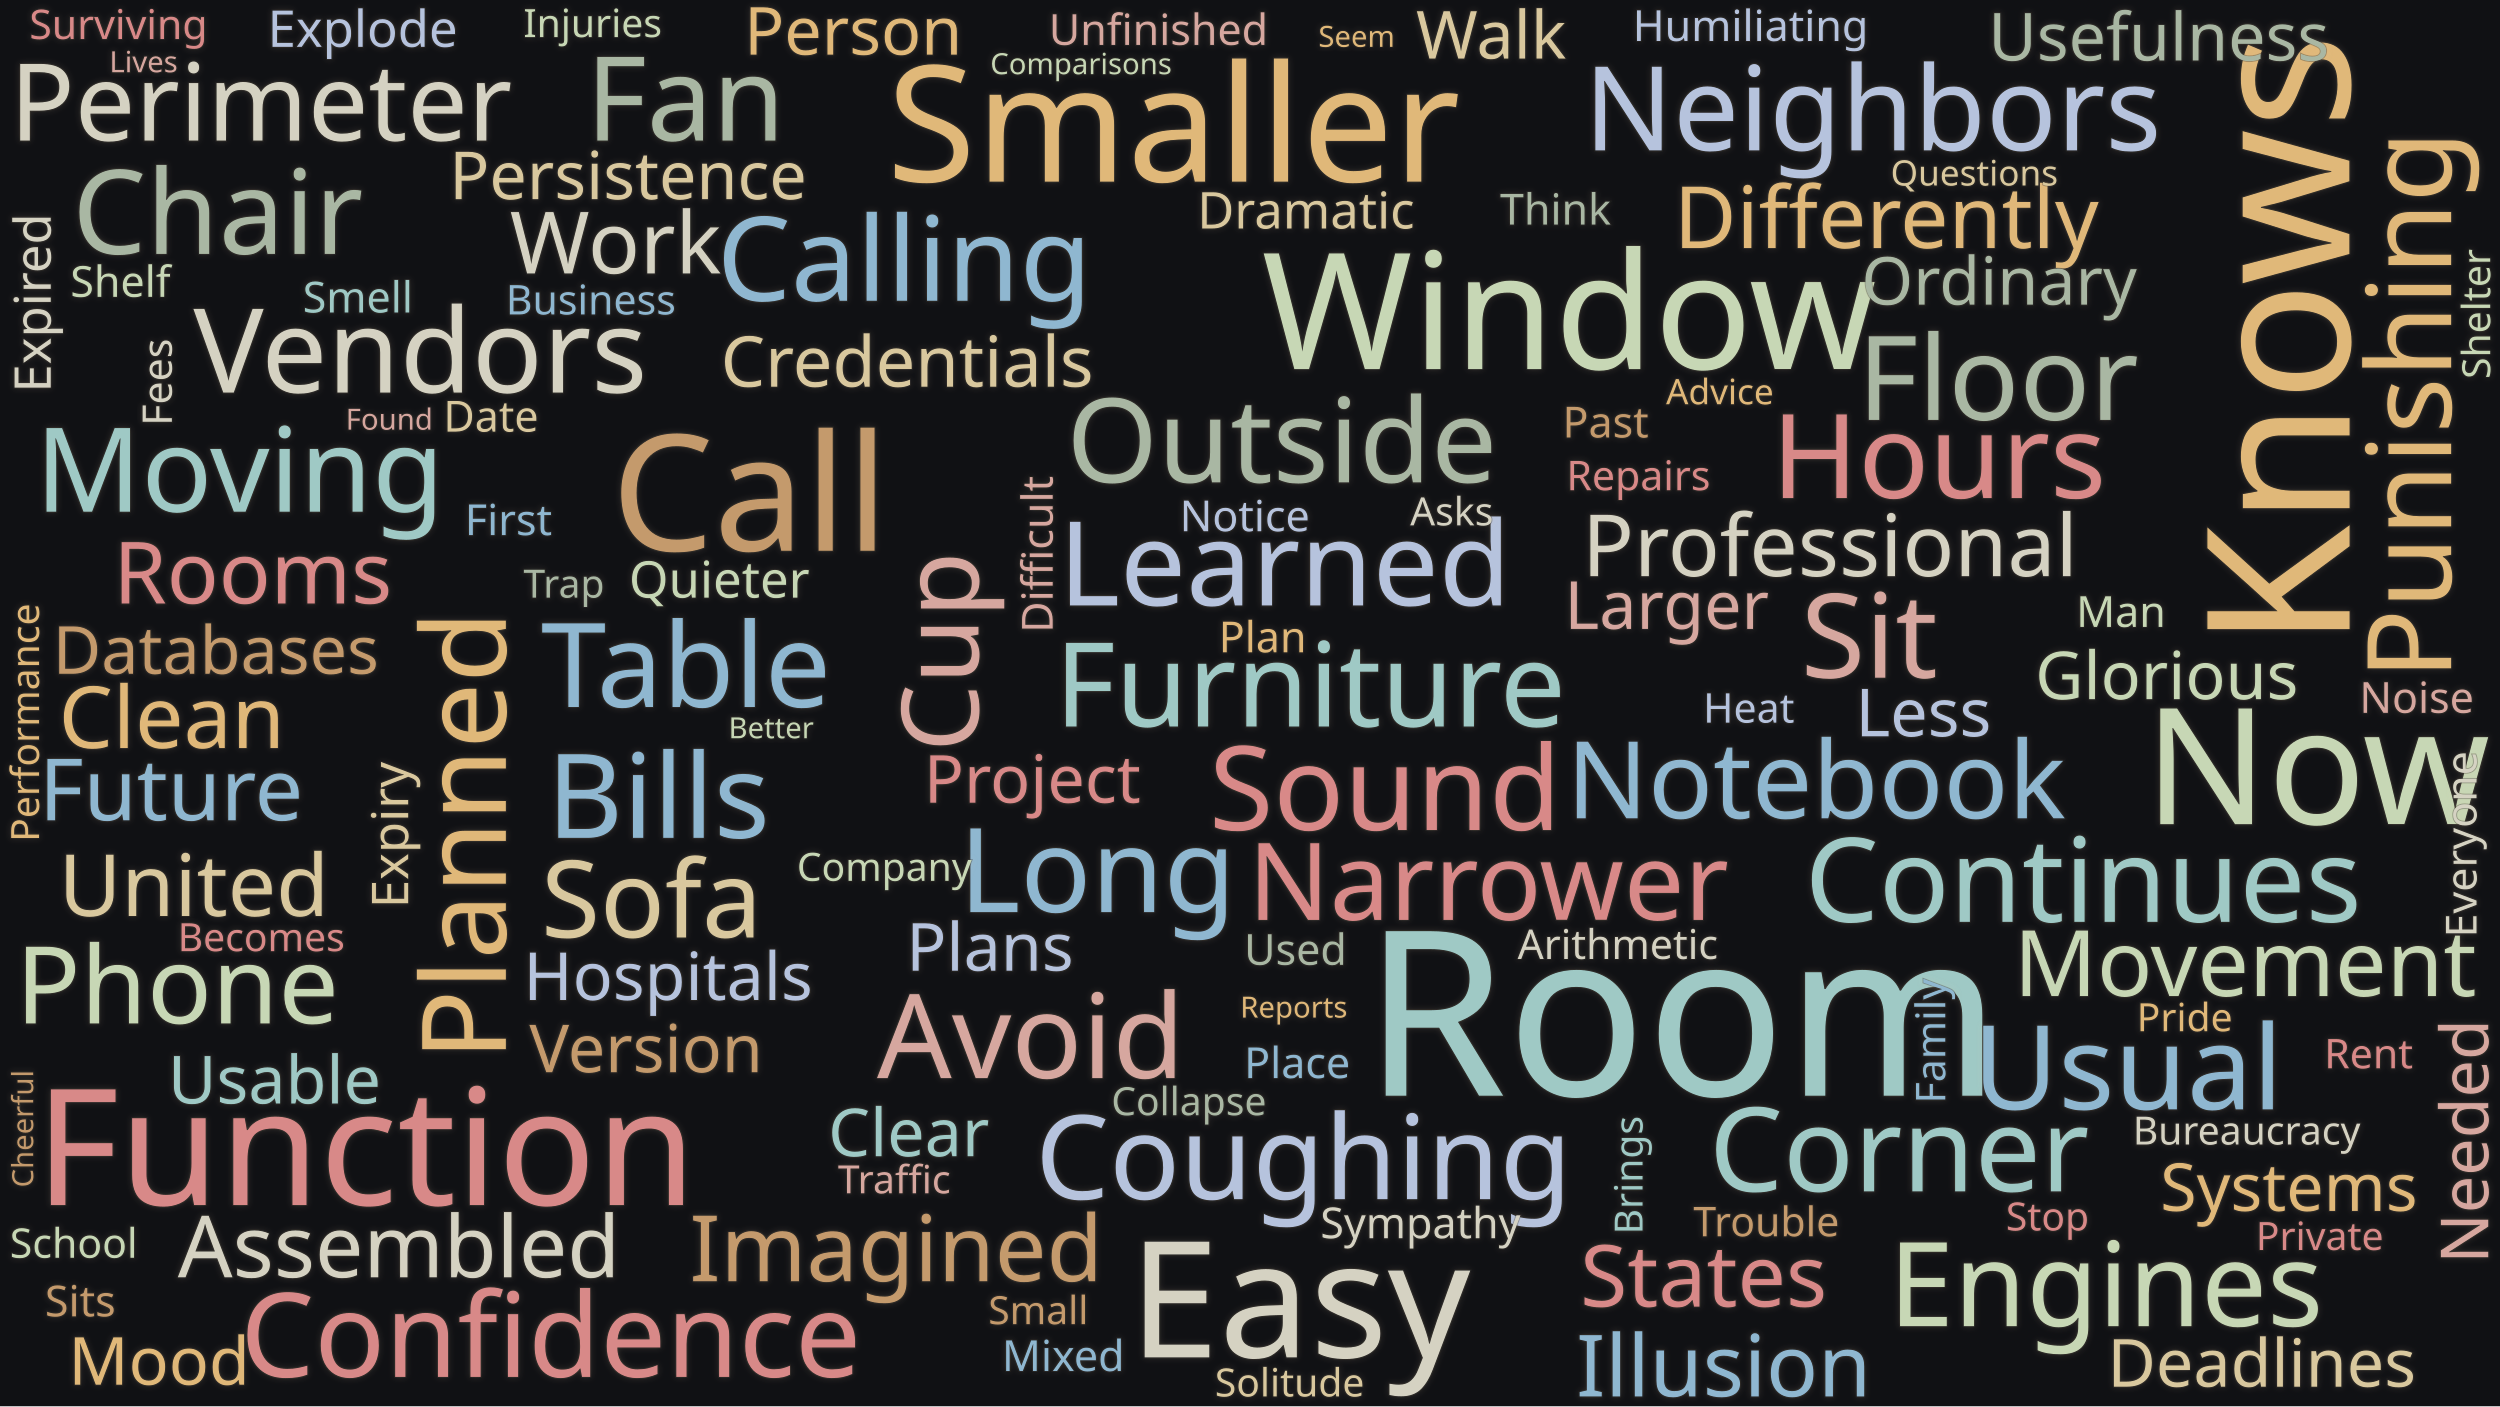
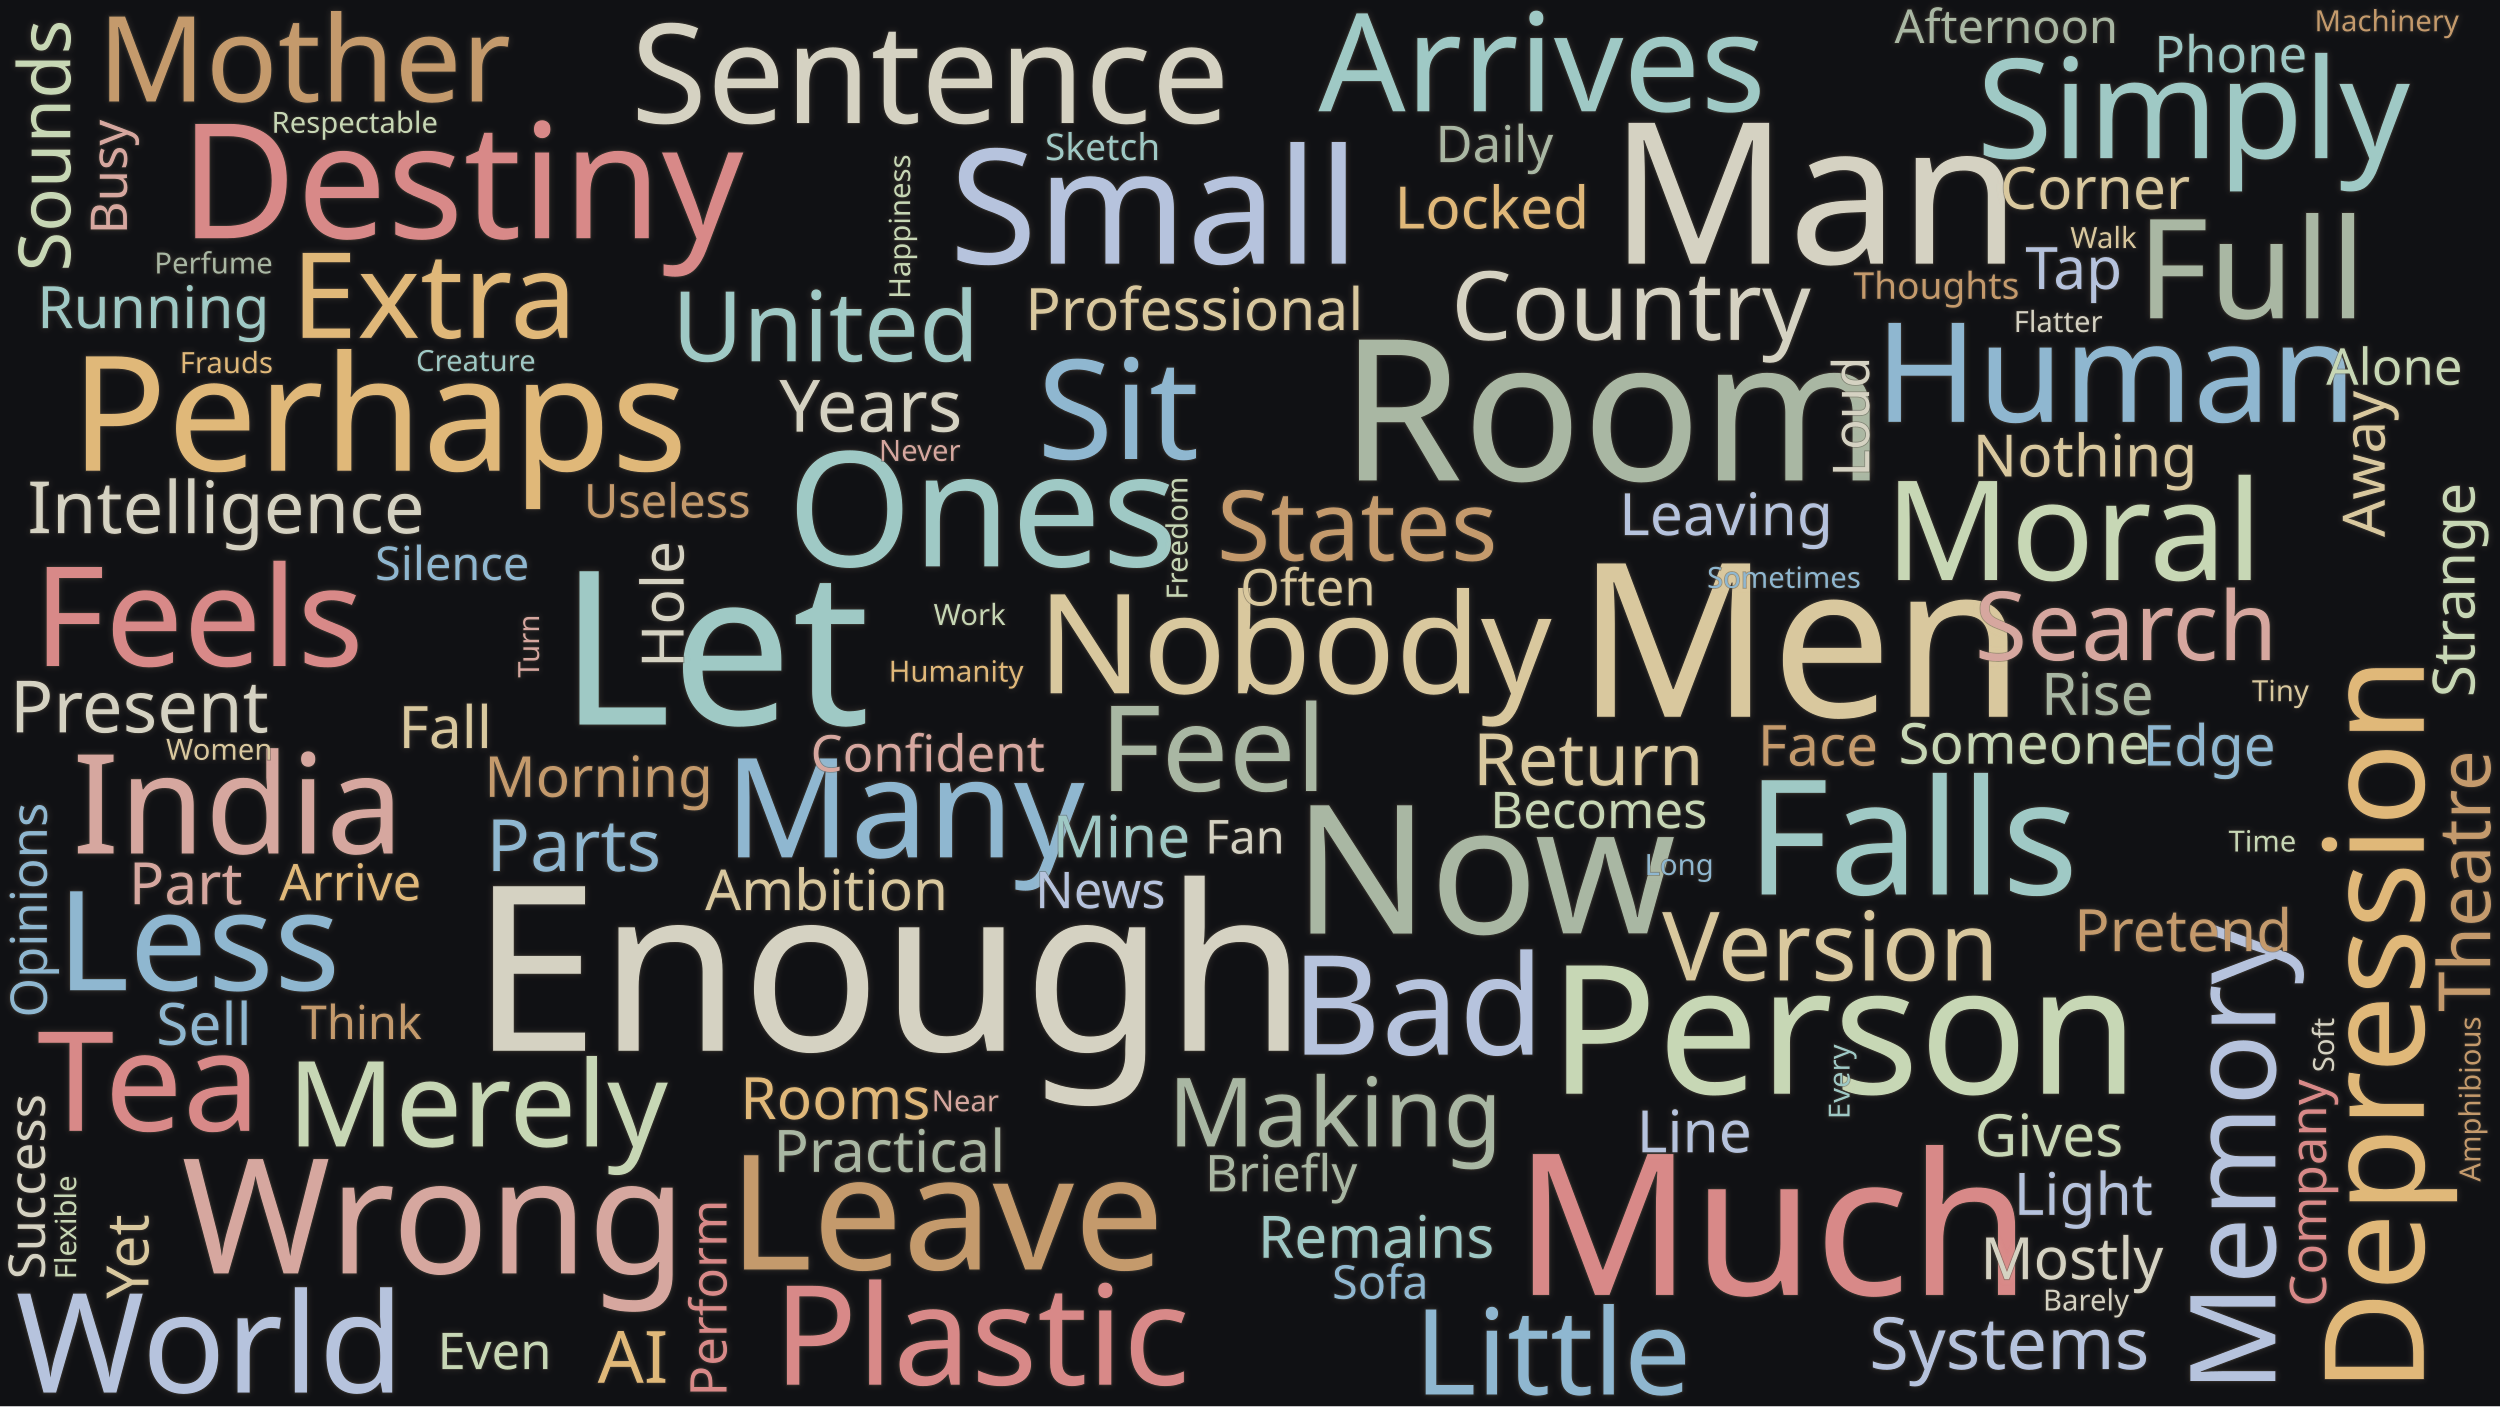
- <svg xmlns="http://www.w3.org/2000/svg" role="img" aria-label="Still Here, in the Corner Room" width="1280" height="720">
+ <svg xmlns="http://www.w3.org/2000/svg" role="img" aria-label="Still Here, In The Corner Room" width="1280" height="720">
  <defs>
    <filter id="wordGlow" x="-20%" y="-20%" width="140%" height="140%">
      <feDropShadow dx="0" dy="0" stdDeviation="1.6" flood-color="#d8c7a1" flood-opacity="0.18" />
    </filter>
  </defs>
  <style>text { filter: url(#wordGlow); paint-order: stroke fill; stroke: rgba(16,17,20,.34); stroke-width: .9px; }</style>
  <style>text{font-family:'Droid Sans Mono';font-weight:normal;font-style:normal;}</style>
  <rect width="100%" height="100%" style="fill:#101114" />
-   <text transform="translate(698,561)" font-size="118" style="fill:#9fc9c5">Room</text>
-   <text transform="translate(1203,332) rotate(-90)" font-size="102" style="fill:#e0b879">Knows</text>
-   <text transform="translate(454,93)" font-size="83" style="fill:#e0b879">Smaller</text>
-   <text transform="translate(646,189)" font-size="83" style="fill:#c7d7b5">Window</text>
-   <text transform="translate(18,617)" font-size="83" style="fill:#d88988">Function</text>
-   <text transform="translate(1098,422)" font-size="83" style="fill:#c7d7b5">Now</text>
-   <text transform="translate(578,695)" font-size="83" style="fill:#d5d2c2">Easy</text>
-   <text transform="translate(313,282)" font-size="83" style="fill:#c49a6c">Call</text>
-   <text transform="translate(875,610)" font-size="60" style="fill:#9fc9c5">Corner</text>
-   <text transform="translate(542,310)" font-size="60" style="fill:#b6c3dd">Learned</text>
-   <text transform="translate(907,255)" font-size="60" style="fill:#d88988">Hours</text>
-   <text transform="translate(37,130)" font-size="60" style="fill:#a9b7a3">Chair</text>
-   <text transform="translate(922,347)" font-size="60" style="fill:#d6a79f">Sit</text>
-   <text transform="translate(491,467)" font-size="60" style="fill:#8fb7d0">Long</text>
-   <text transform="translate(277,362)" font-size="60" style="fill:#8fb7d0">Table</text>
-   <text transform="translate(280,429)" font-size="60" style="fill:#8fb7d0">Bills</text>
-   <text transform="translate(449,552)" font-size="60" style="fill:#d6a79f">Avoid</text>
-   <text transform="translate(300,72)" font-size="60" style="fill:#a9b7a3">Fan</text>
-   <text transform="translate(619,425)" font-size="60" style="fill:#d88988">Sound</text>
-   <text transform="translate(259,543) rotate(-90)" font-size="60" style="fill:#e0b879">Planned</text>
-   <text transform="translate(546,247)" font-size="60" style="fill:#a9b7a3">Outside</text>
-   <text transform="translate(924,472)" font-size="60" style="fill:#9fc9c5">Continues</text>
-   <text transform="translate(1010,568)" font-size="60" style="fill:#8fb7d0">Usual</text>
-   <text transform="translate(123,705)" font-size="60" style="fill:#d88988">Confidence</text>
-   <text transform="translate(99,201)" font-size="60" style="fill:#d5d2c2">Vendors</text>
-   <text transform="translate(367,154)" font-size="60" style="fill:#8fb7d0">Calling</text>
-   <text transform="translate(967,679)" font-size="60" style="fill:#c7d7b5">Engines</text>
-   <text transform="translate(530,614)" font-size="60" style="fill:#b6c3dd">Coughing</text>
-   <text transform="translate(811,77)" font-size="60" style="fill:#b6c3dd">Neighbors</text>
-   <text transform="translate(18,262)" font-size="60" style="fill:#9fc9c5">Moving</text>
-   <text transform="translate(540,372)" font-size="60" style="fill:#9fc9c5">Furniture</text>
-   <text transform="translate(1255,348) rotate(-90)" font-size="60" style="fill:#e0b879">Punishing</text>
-   <text transform="translate(951,215)" font-size="60" style="fill:#a9b7a3">Floor</text>
-   <text transform="translate(5,72)" font-size="55" style="fill:#d5d2c2">Perimeter</text>
-   <text transform="translate(639,471)" font-size="55" style="fill:#d88988">Narrower</text>
-   <text transform="translate(277,480)" font-size="55" style="fill:#d9c89e">Sofa</text>
-   <text transform="translate(802,419)" font-size="55" style="fill:#8fb7d0">Notebook</text>
-   <text transform="translate(8,524)" font-size="55" style="fill:#c7d7b5">Phone</text>
-   <text transform="translate(501,385) rotate(-90)" font-size="55" style="fill:#d6a79f">Cup</text>
-   <text transform="translate(353,656)" font-size="47" style="fill:#c49a6c">Imagined</text>
-   <text transform="translate(1031,510)" font-size="47" style="fill:#c7d7b5">Movement</text>
-   <text transform="translate(857,127)" font-size="44" style="fill:#e0b879">Differently</text>
-   <text transform="translate(30,469)" font-size="44" style="fill:#d9c89e">United</text>
-   <text transform="translate(809,669)" font-size="44" style="fill:#d88988">States</text>
-   <text transform="translate(30,383)" font-size="44" style="fill:#e0b879">Clean</text>
-   <text transform="translate(810,295)" font-size="44" style="fill:#d5d2c2">Professional</text>
-   <text transform="translate(58,309)" font-size="44" style="fill:#d88988">Rooms</text>
-   <text transform="translate(807,715)" font-size="44" style="fill:#8fb7d0">Illusion</text>
-   <text transform="translate(20,420)" font-size="44" style="fill:#8fb7d0">Future</text>
-   <text transform="translate(91,654)" font-size="44" style="fill:#d5d2c2">Assembled</text>
-   <text transform="translate(261,140)" font-size="44" style="fill:#d5d2c2">Work</text>
-   <text transform="translate(369,198)" font-size="36" style="fill:#d9c89e">Credentials</text>
-   <text transform="translate(230,102)" font-size="34" style="fill:#d9c89e">Persistence</text>
-   <text transform="translate(1106,620)" font-size="34" style="fill:#e0b879">Systems</text>
-   <text transform="translate(27,345)" font-size="34" style="fill:#c49a6c">Databases</text>
-   <text transform="translate(268,512)" font-size="34" style="fill:#b6c3dd">Hospitals</text>
-   <text transform="translate(1079,710)" font-size="34" style="fill:#d9c89e">Deadlines</text>
-   <text transform="translate(953,156)" font-size="34" style="fill:#a9b7a3">Ordinary</text>
-   <text transform="translate(1018,31)" font-size="34" style="fill:#a9b7a3">Usefulness</text>
-   <text transform="translate(1274,647) rotate(-90)" font-size="34" style="fill:#d6a79f">Needed</text>
-   <text transform="translate(473,411)" font-size="34" style="fill:#d88988">Project</text>
-   <text transform="translate(801,322)" font-size="34" style="fill:#d6a79f">Larger</text>
-   <text transform="translate(35,709)" font-size="34" style="fill:#e0b879">Mood</text>
-   <text transform="translate(271,549)" font-size="34" style="fill:#c49a6c">Version</text>
-   <text transform="translate(1042,358)" font-size="34" style="fill:#c7d7b5">Glorious</text>
-   <text transform="translate(86,565)" font-size="34" style="fill:#9fc9c5">Usable</text>
-   <text transform="translate(381,28)" font-size="34" style="fill:#e0b879">Person</text>
-   <text transform="translate(725,30)" font-size="34" style="fill:#d9c89e">Walk</text>
-   <text transform="translate(950,377)" font-size="34" style="fill:#b6c3dd">Less</text>
-   <text transform="translate(424,592)" font-size="34" style="fill:#9fc9c5">Clear</text>
-   <text transform="translate(464,497)" font-size="34" style="fill:#b6c3dd">Plans</text>
-   <text transform="translate(137,24)" font-size="26" style="fill:#b6c3dd">Explode</text>
-   <text transform="translate(613,117)" font-size="26" style="fill:#d9c89e">Dramatic</text>
-   <text transform="translate(26,201) rotate(-90)" font-size="26" style="fill:#d5d2c2">Expired</text>
-   <text transform="translate(209,465) rotate(-90)" font-size="26" style="fill:#d9c89e">Expiry</text>
-   <text transform="translate(322,306)" font-size="26" style="fill:#c7d7b5">Quieter</text>
-   <text transform="translate(836,21)" font-size="22" style="fill:#b6c3dd">Humiliating</text>
-   <text transform="translate(624,334)" font-size="22" style="fill:#e0b879">Plan</text>
-   <text transform="translate(23,674)" font-size="22" style="fill:#c49a6c">Sits</text>
-   <text transform="translate(36,152)" font-size="22" style="fill:#c7d7b5">Shelf</text>
-   <text transform="translate(800,224)" font-size="22" style="fill:#c49a6c">Past</text>
-   <text transform="translate(227,221)" font-size="22" style="fill:#d9c89e">Date</text>
-   <text transform="translate(238,274)" font-size="22" style="fill:#8fb7d0">First</text>
-   <text transform="translate(768,115)" font-size="22" style="fill:#a9b7a3">Think</text>
-   <text transform="translate(637,494)" font-size="22" style="fill:#a9b7a3">Used</text>
-   <text transform="translate(604,272)" font-size="22" style="fill:#b6c3dd">Notice</text>
-   <text transform="translate(155,160)" font-size="22" style="fill:#9fc9c5">Smell</text>
-   <text transform="translate(539,324) rotate(-90)" font-size="22" style="fill:#d6a79f">Difficult</text>
-   <text transform="translate(637,552)" font-size="22" style="fill:#8fb7d0">Place</text>
-   <text transform="translate(537,23)" font-size="22" style="fill:#d6a79f">Unfinished</text>
-   <text transform="translate(1063,321)" font-size="22" style="fill:#c7d7b5">Man</text>
-   <text transform="translate(676,634)" font-size="22" style="fill:#d5d2c2">Sympathy</text>
-   <text transform="translate(513,702)" font-size="22" style="fill:#8fb7d0">Mixed</text>
-   <text transform="translate(1208,365)" font-size="22" style="fill:#d6a79f">Noise</text>
-   <text transform="translate(1268,480) rotate(-90)" font-size="22" style="fill:#d5d2c2">Everyone</text>
-   <text transform="translate(15,20)" font-size="21" style="fill:#d88988">Surviving</text>
-   <text transform="translate(1190,547)" font-size="21" style="fill:#d88988">Rent</text>
-   <text transform="translate(802,251)" font-size="21" style="fill:#d88988">Repairs</text>
-   <text transform="translate(5,644)" font-size="21" style="fill:#c7d7b5">School</text>
-   <text transform="translate(88,218) rotate(-90)" font-size="21" style="fill:#d5d2c2">Fees</text>
-   <text transform="translate(259,161)" font-size="21" style="fill:#8fb7d0">Business</text>
-   <text transform="translate(867,633)" font-size="21" style="fill:#c49a6c">Trouble</text>
-   <text transform="translate(996,565) rotate(-90)" font-size="21" style="fill:#8fb7d0">Family</text>
-   <text transform="translate(777,491)" font-size="21" style="fill:#d5d2c2">Arithmetic</text>
-   <text transform="translate(872,370)" font-size="21" style="fill:#b6c3dd">Heat</text>
-   <text transform="translate(1092,586)" font-size="20" style="fill:#d5d2c2">Bureaucracy</text>
-   <text transform="translate(506,678)" font-size="20" style="fill:#c49a6c">Small</text>
-   <text transform="translate(268,19)" font-size="20" style="fill:#c7d7b5">Injuries</text>
-   <text transform="translate(1094,528)" font-size="20" style="fill:#e0b879">Pride</text>
-   <text transform="translate(1155,640)" font-size="20" style="fill:#d88988">Private</text>
-   <text transform="translate(569,571)" font-size="20" style="fill:#a9b7a3">Collapse</text>
-   <text transform="translate(1027,630)" font-size="20" style="fill:#d88988">Stop</text>
-   <text transform="translate(429,611)" font-size="20" style="fill:#d6a79f">Traffic</text>
-   <text transform="translate(622,715)" font-size="20" style="fill:#d9c89e">Solitude</text>
-   <text transform="translate(91,487)" font-size="20" style="fill:#d88988">Becomes</text>
-   <text transform="translate(1275,194) rotate(-90)" font-size="20" style="fill:#c7d7b5">Shelter</text>
-   <text transform="translate(268,306)" font-size="20" style="fill:#a9b7a3">Trap</text>
-   <text transform="translate(408,451)" font-size="20" style="fill:#c7d7b5">Company</text>
-   <text transform="translate(722,269)" font-size="20" style="fill:#d5d2c2">Asks</text>
-   <text transform="translate(20,431) rotate(-90)" font-size="20" style="fill:#e0b879">Performance</text>
-   <text transform="translate(841,632) rotate(-90)" font-size="20" style="fill:#9fc9c5">Brings</text>
-   <text transform="translate(968,95)" font-size="18" style="fill:#d9c89e">Questions</text>
-   <text transform="translate(853,207)" font-size="18" style="fill:#e0b879">Advice</text>
-   <text transform="translate(507,38)" font-size="15" style="fill:#c7d7b5">Comparisons</text>
-   <text transform="translate(17,608) rotate(-90)" font-size="15" style="fill:#c49a6c">Cheerful</text>
-   <text transform="translate(635,521)" font-size="15" style="fill:#e0b879">Reports</text>
-   <text transform="translate(56,37)" font-size="15" style="fill:#d6a79f">Lives</text>
-   <text transform="translate(675,24)" font-size="15" style="fill:#e0b879">Seem</text>
-   <text transform="translate(177,220)" font-size="15" style="fill:#d6a79f">Found</text>
-   <text transform="translate(373,378)" font-size="15" style="fill:#c7d7b5">Better</text>
+   <text transform="translate(241,538)" font-size="118" style="fill:#d5d2c2">Enough</text>
+   <text transform="translate(807,367)" font-size="110" style="fill:#d9c89e">Men</text>
+   <text transform="translate(286,371)" font-size="110" style="fill:#9fc9c5">Let</text>
+   <text transform="translate(686,246)" font-size="101" style="fill:#a9b7a3">Room</text>
+   <text transform="translate(824,135)" font-size="101" style="fill:#d5d2c2">Man</text>
+   <text transform="translate(775,663)" font-size="101" style="fill:#d88988">Much</text>
+   <text transform="translate(793,560)" font-size="92" style="fill:#c7d7b5">Person</text>
+   <text transform="translate(662,478)" font-size="92" style="fill:#a9b7a3">Now</text>
+   <text transform="translate(373,650)" font-size="82" style="fill:#c49a6c">Leave</text>
+   <text transform="translate(403,290)" font-size="82" style="fill:#9fc9c5">Ones</text>
+   <text transform="translate(486,135)" font-size="82" style="fill:#b6c3dd">Small</text>
+   <text transform="translate(894,458)" font-size="82" style="fill:#9fc9c5">Falls</text>
+   <text transform="translate(92,122)" font-size="82" style="fill:#d88988">Destiny</text>
+   <text transform="translate(93,652)" font-size="82" style="fill:#d6a79f">Wrong</text>
+   <text transform="translate(36,241)" font-size="82" style="fill:#e0b879">Perhaps</text>
+   <text transform="translate(960,216)" font-size="71" style="fill:#8fb7d0">Human</text>
+   <text transform="translate(371,439)" font-size="71" style="fill:#8fb7d0">Many</text>
+   <text transform="translate(37,437)" font-size="71" style="fill:#d6a79f">India</text>
+   <text transform="translate(396,709)" font-size="71" style="fill:#d88988">Plastic</text>
+   <text transform="translate(531,355)" font-size="71" style="fill:#d9c89e">Nobody</text>
+   <text transform="translate(17,341)" font-size="71" style="fill:#d88988">Feels</text>
+   <text transform="translate(1241,713) rotate(-90)" font-size="71" style="fill:#e0b879">Depression</text>
+   <text transform="translate(1094,163)" font-size="71" style="fill:#a9b7a3">Full</text>
+   <text transform="translate(1012,81)" font-size="71" style="fill:#9fc9c5">Simply</text>
+   <text transform="translate(29,507)" font-size="71" style="fill:#8fb7d0">Less</text>
+   <text transform="translate(19,579)" font-size="71" style="fill:#d88988">Tea</text>
+   <text transform="translate(323,63)" font-size="71" style="fill:#d5d2c2">Sentence</text>
+   <text transform="translate(531,235)" font-size="71" style="fill:#8fb7d0">Sit</text>
+   <text transform="translate(965,297)" font-size="71" style="fill:#c7d7b5">Moral</text>
+   <text transform="translate(8,713)" font-size="71" style="fill:#b6c3dd">World</text>
+   <text transform="translate(661,540)" font-size="71" style="fill:#b6c3dd">Bad</text>
+   <text transform="translate(675,57)" font-size="70" style="fill:#9fc9c5">Arrives</text>
+   <text transform="translate(147,587)" font-size="61" style="fill:#c7d7b5">Merely</text>
+   <text transform="translate(1165,713) rotate(-90)" font-size="61" style="fill:#b6c3dd">Memory</text>
+   <text transform="translate(563,405)" font-size="61" style="fill:#a9b7a3">Feel</text>
+   <text transform="translate(50,52)" font-size="61" style="fill:#c49a6c">Mother</text>
+   <text transform="translate(149,173)" font-size="61" style="fill:#e0b879">Extra</text>
+   <text transform="translate(724,714)" font-size="61" style="fill:#8fb7d0">Little</text>
+   <text transform="translate(344,185)" font-size="50" style="fill:#9fc9c5">United</text>
+   <text transform="translate(623,287)" font-size="50" style="fill:#c49a6c">States</text>
+   <text transform="translate(743,174)" font-size="49" style="fill:#d5d2c2">Country</text>
+   <text transform="translate(851,502)" font-size="49" style="fill:#d9c89e">Version</text>
+   <text transform="translate(1011,338)" font-size="49" style="fill:#d6a79f">Search</text>
+   <text transform="translate(598,587)" font-size="49" style="fill:#a9b7a3">Making</text>
+   <text transform="translate(14,273)" font-size="37" style="fill:#d5d2c2">Intelligence</text>
+   <text transform="translate(306,708)" font-size="37" style="fill:#e0b879">AI</text>
+   <text transform="translate(957,701)" font-size="37" style="fill:#b6c3dd">Systems</text>
+   <text transform="translate(249,446)" font-size="37" style="fill:#8fb7d0">Parts</text>
+   <text transform="translate(36,139) rotate(-90)" font-size="37" style="fill:#c7d7b5">Sounds</text>
+   <text transform="translate(1275,518) rotate(-90)" font-size="37" style="fill:#c49a6c">Theatre</text>
+   <text transform="translate(5,375)" font-size="37" style="fill:#d5d2c2">Present</text>
+   <text transform="translate(399,221)" font-size="37" style="fill:#d5d2c2">Years</text>
+   <text transform="translate(754,402)" font-size="37" style="fill:#d9c89e">Return</text>
+   <text transform="translate(525,169)" font-size="30" style="fill:#d9c89e">Professional</text>
+   <text transform="translate(379,573)" font-size="30" style="fill:#e0b879">Rooms</text>
+   <text transform="translate(1062,487)" font-size="30" style="fill:#c49a6c">Pretend</text>
+   <text transform="translate(829,274)" font-size="30" style="fill:#b6c3dd">Leaving</text>
+   <text transform="translate(204,383)" font-size="30" style="fill:#d9c89e">Fall</text>
+   <text transform="translate(1045,366)" font-size="30" style="fill:#a9b7a3">Rise</text>
+   <text transform="translate(80,535)" font-size="30" style="fill:#8fb7d0">Sell</text>
+   <text transform="translate(644,644)" font-size="30" style="fill:#9fc9c5">Remains</text>
+   <text transform="translate(1221,275) rotate(-90)" font-size="30" style="fill:#d9c89e">Away</text>
+   <text transform="translate(396,600)" font-size="30" style="fill:#a9b7a3">Practical</text>
+   <text transform="translate(1011,592)" font-size="30" style="fill:#c7d7b5">Gives</text>
+   <text transform="translate(539,439)" font-size="30" style="fill:#9fc9c5">Mine</text>
+   <text transform="translate(714,117)" font-size="30" style="fill:#e0b879">Locked</text>
+   <text transform="translate(1024,107)" font-size="30" style="fill:#d9c89e">Corner</text>
+   <text transform="translate(838,590)" font-size="30" style="fill:#b6c3dd">Line</text>
+   <text transform="translate(19,168)" font-size="30" style="fill:#9fc9c5">Running</text>
+   <text transform="translate(1031,622)" font-size="30" style="fill:#b6c3dd">Light</text>
+   <text transform="translate(1037,148)" font-size="30" style="fill:#b6c3dd">Tap</text>
+   <text transform="translate(1010,244)" font-size="30" style="fill:#d9c89e">Nothing</text>
+   <text transform="translate(1014,655)" font-size="30" style="fill:#d5d2c2">Mostly</text>
+   <text transform="translate(76,665) rotate(-90)" font-size="30" style="fill:#d9c89e">Yet</text>
+   <text transform="translate(1267,357) rotate(-90)" font-size="30" style="fill:#c7d7b5">Strange</text>
+   <text transform="translate(66,463)" font-size="30" style="fill:#d6a79f">Part</text>
+   <text transform="translate(350,342) rotate(-90)" font-size="30" style="fill:#d5d2c2">Hole</text>
+   <text transform="translate(248,408)" font-size="29" style="fill:#c49a6c">Morning</text>
+   <text transform="translate(972,391)" font-size="29" style="fill:#c7d7b5">Someone</text>
+   <text transform="translate(900,392)" font-size="29" style="fill:#c49a6c">Face</text>
+   <text transform="translate(361,466)" font-size="29" style="fill:#d9c89e">Ambition</text>
+   <text transform="translate(1097,392)" font-size="29" style="fill:#8fb7d0">Edge</text>
+   <text transform="translate(617,610)" font-size="26" style="fill:#a9b7a3">Briefly</text>
+   <text transform="translate(735,83)" font-size="26" style="fill:#a9b7a3">Daily</text>
+   <text transform="translate(530,465)" font-size="26" style="fill:#b6c3dd">News</text>
+   <text transform="translate(1103,37)" font-size="26" style="fill:#9fc9c5">Phone</text>
+   <text transform="translate(65,120) rotate(-90)" font-size="26" style="fill:#d6a79f">Busy</text>
+   <text transform="translate(24,521) rotate(-90)" font-size="26" style="fill:#8fb7d0">Opinions</text>
+   <text transform="translate(415,395)" font-size="26" style="fill:#d6a79f">Confident</text>
+   <text transform="translate(1191,197)" font-size="26" style="fill:#c7d7b5">Alone</text>
+   <text transform="translate(1191,669) rotate(-90)" font-size="26" style="fill:#d88988">Company</text>
+   <text transform="translate(635,310)" font-size="26" style="fill:#d9c89e">Often</text>
+   <text transform="translate(143,461)" font-size="26" style="fill:#e0b879">Arrive</text>
+   <text transform="translate(23,655) rotate(-90)" font-size="26" style="fill:#d5d2c2">Success</text>
+   <text transform="translate(372,715) rotate(-90)" font-size="26" style="fill:#d88988">Perform</text>
+   <text transform="translate(763,424)" font-size="26" style="fill:#c7d7b5">Becomes</text>
+   <text transform="translate(957,244) rotate(-90)" font-size="26" style="fill:#d5d2c2">Loud</text>
+   <text transform="translate(224,701)" font-size="26" style="fill:#c7d7b5">Even</text>
+   <text transform="translate(192,297)" font-size="24" style="fill:#8fb7d0">Silence</text>
+   <text transform="translate(682,665)" font-size="24" style="fill:#8fb7d0">Sofa</text>
+   <text transform="translate(617,437)" font-size="24" style="fill:#d5d2c2">Fan</text>
+   <text transform="translate(970,22)" font-size="24" style="fill:#a9b7a3">Afternoon</text>
+   <text transform="translate(299,265)" font-size="24" style="fill:#c49a6c">Useless</text>
+   <text transform="translate(154,532)" font-size="24" style="fill:#c49a6c">Think</text>
+   <text transform="translate(949,153)" font-size="19" style="fill:#c49a6c">Thoughts</text>
+   <text transform="translate(535,82)" font-size="19" style="fill:#9fc9c5">Sketch</text>
+   <text transform="translate(139,68)" font-size="15" style="fill:#c7d7b5">Respectable</text>
+   <text transform="translate(608,307) rotate(-90)" font-size="15" style="fill:#c7d7b5">Freedom</text>
+   <text transform="translate(842,448)" font-size="15" style="fill:#8fb7d0">Long</text>
+   <text transform="translate(1185,16)" font-size="15" style="fill:#c49a6c">Machinery</text>
+   <text transform="translate(874,301)" font-size="15" style="fill:#8fb7d0">Sometimes</text>
+   <text transform="translate(466,153) rotate(-90)" font-size="15" style="fill:#c7d7b5">Happiness</text>
+   <text transform="translate(79,140)" font-size="15" style="fill:#a9b7a3">Perfume</text>
+   <text transform="translate(1141,436)" font-size="15" style="fill:#c7d7b5">Time</text>
+   <text transform="translate(1031,170)" font-size="15" style="fill:#d5d2c2">Flatter</text>
+   <text transform="translate(455,349)" font-size="15" style="fill:#e0b879">Humanity</text>
+   <text transform="translate(947,573) rotate(-90)" font-size="15" style="fill:#9fc9c5">Every</text>
+   <text transform="translate(85,389)" font-size="15" style="fill:#d9c89e">Women</text>
+   <text transform="translate(92,191)" font-size="15" style="fill:#e0b879">Frauds</text>
+   <text transform="translate(39,655) rotate(-90)" font-size="15" style="fill:#c7d7b5">Flexible</text>
+   <text transform="translate(1270,605) rotate(-90)" font-size="15" style="fill:#c49a6c">Amphibious</text>
+   <text transform="translate(213,190)" font-size="15" style="fill:#9fc9c5">Creature</text>
+   <text transform="translate(450,236)" font-size="15" style="fill:#d6a79f">Never</text>
+   <text transform="translate(276,347) rotate(-90)" font-size="15" style="fill:#d6a79f">Turn</text>
+   <text transform="translate(477,569)" font-size="15" style="fill:#d6a79f">Near</text>
+   <text transform="translate(478,320)" font-size="15" style="fill:#c7d7b5">Work</text>
+   <text transform="translate(1153,359)" font-size="15" style="fill:#d9c89e">Tiny</text>
+   <text transform="translate(1046,671)" font-size="15" style="fill:#d5d2c2">Barely</text>
+   <text transform="translate(1060,127)" font-size="15" style="fill:#d9c89e">Walk</text>
+   <text transform="translate(1195,549) rotate(-90)" font-size="15" style="fill:#d5d2c2">Soft</text>
</svg>
